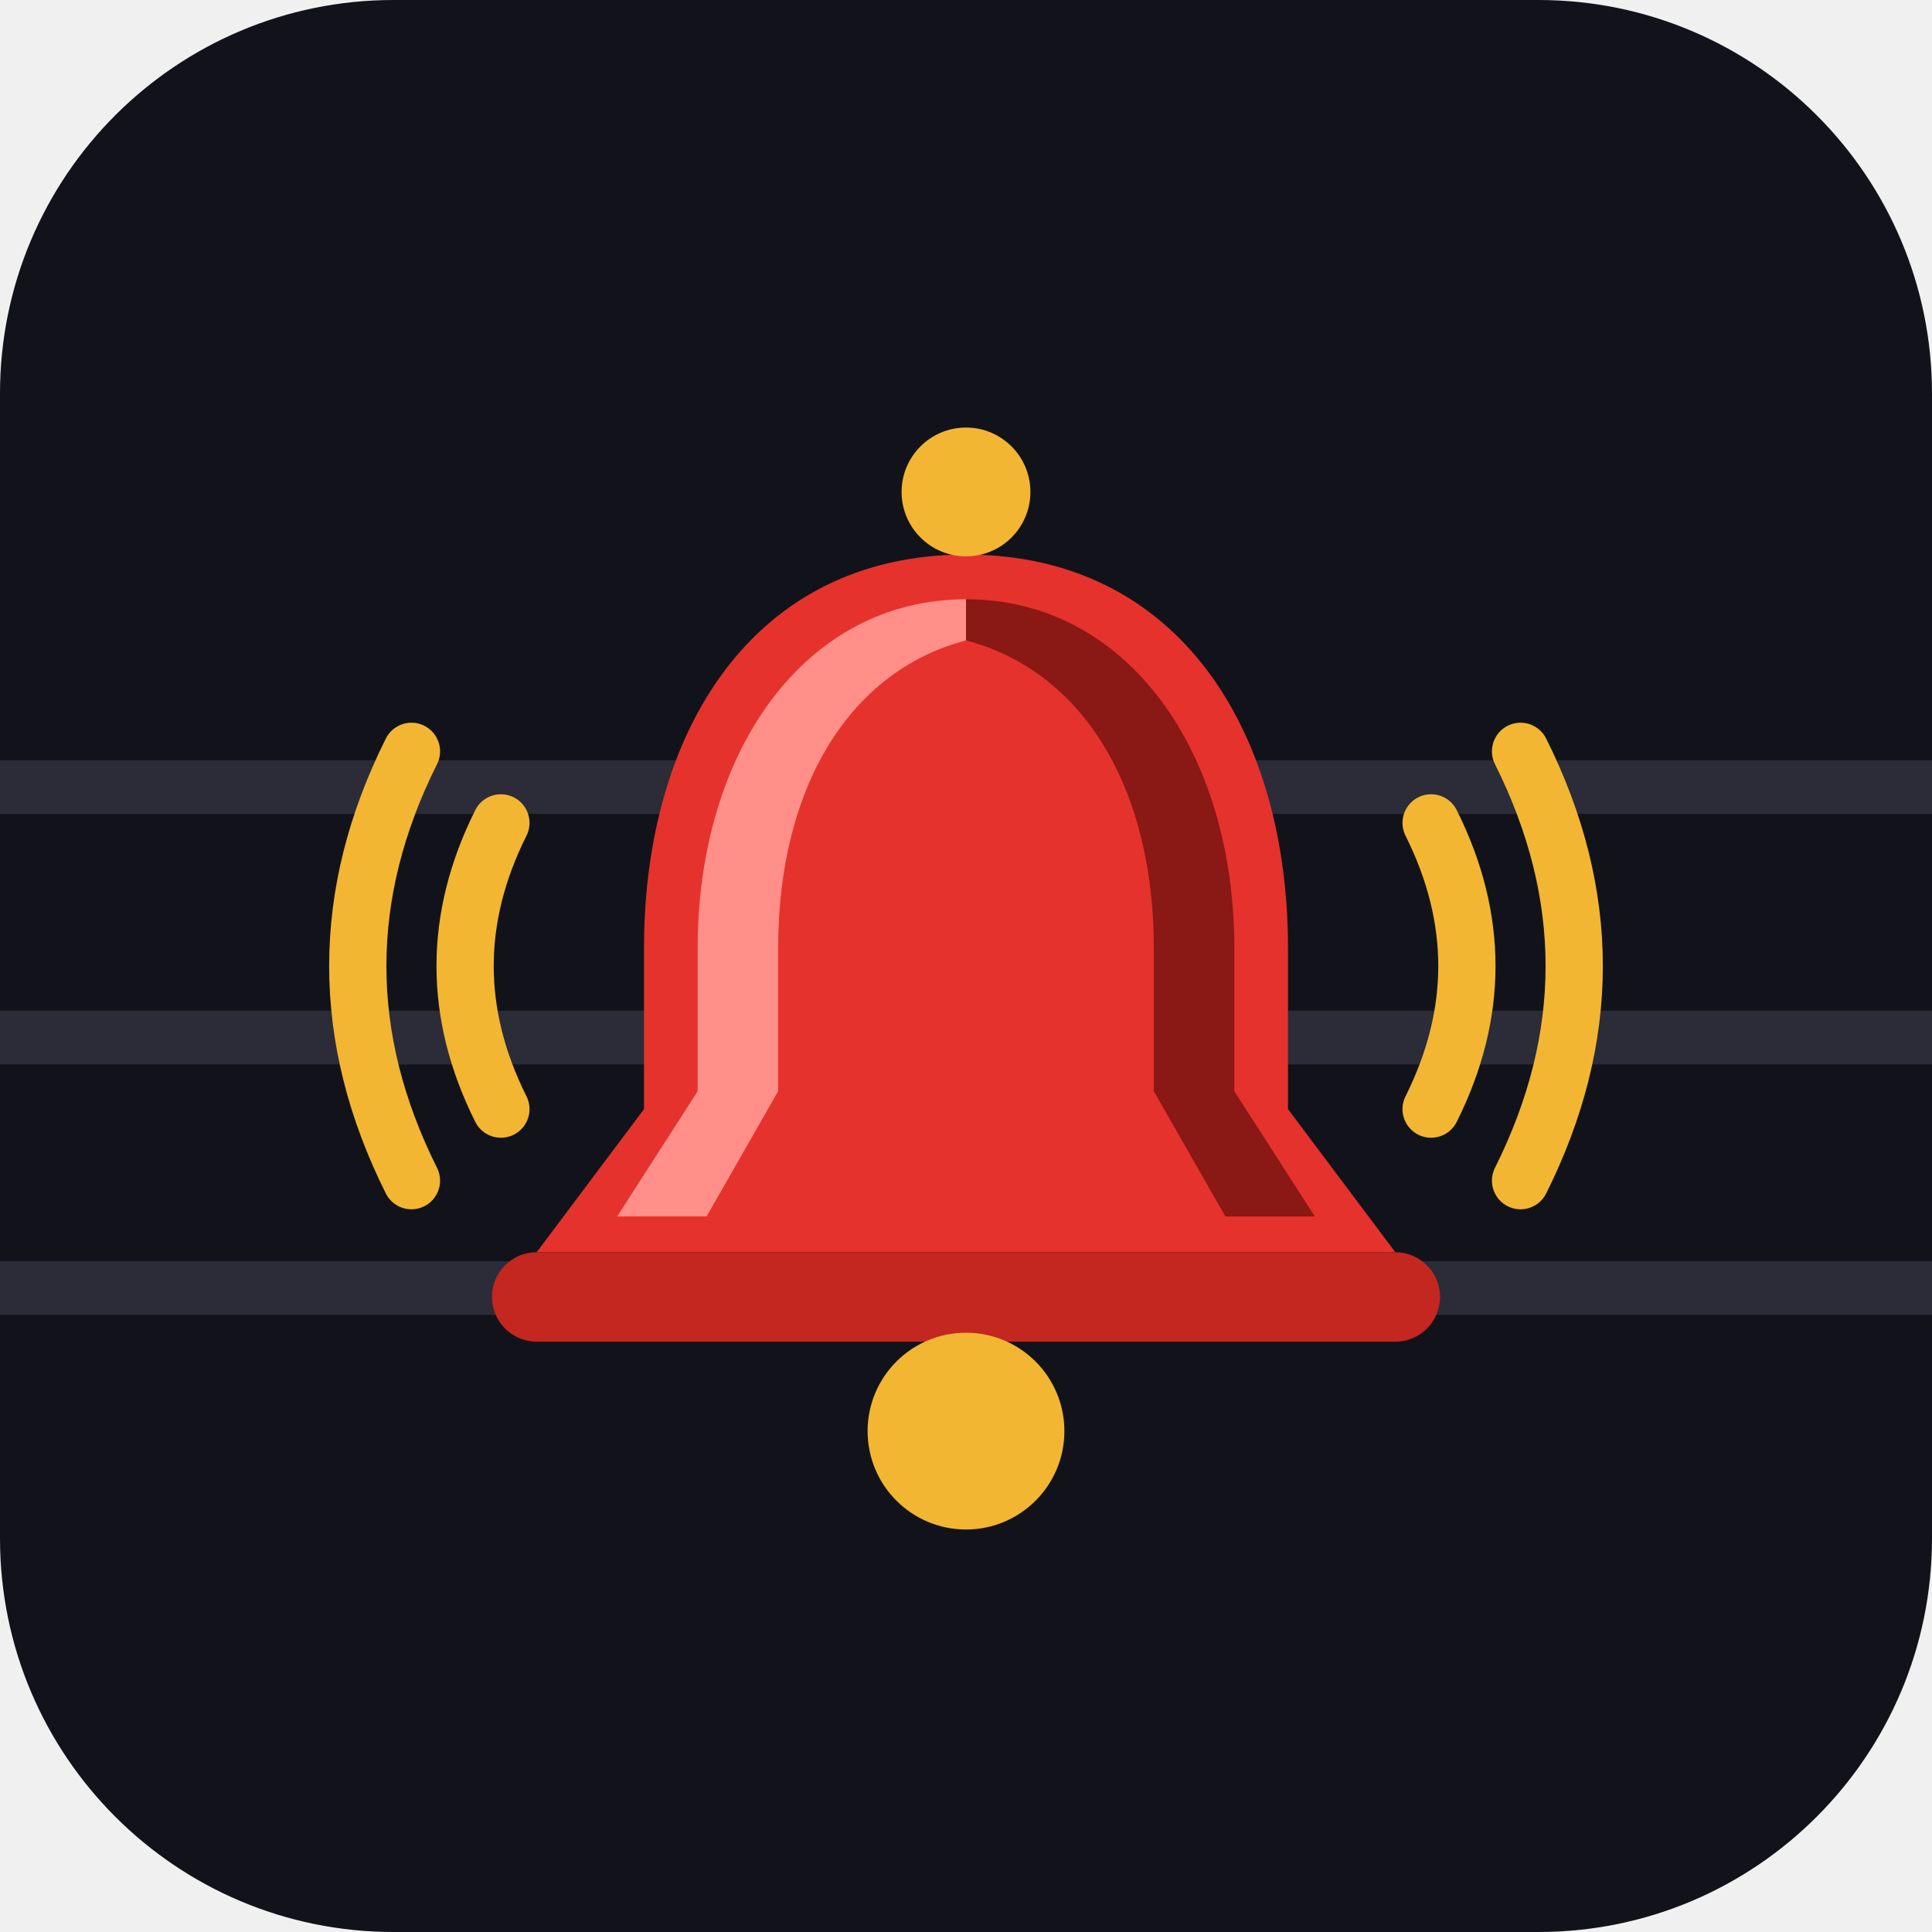
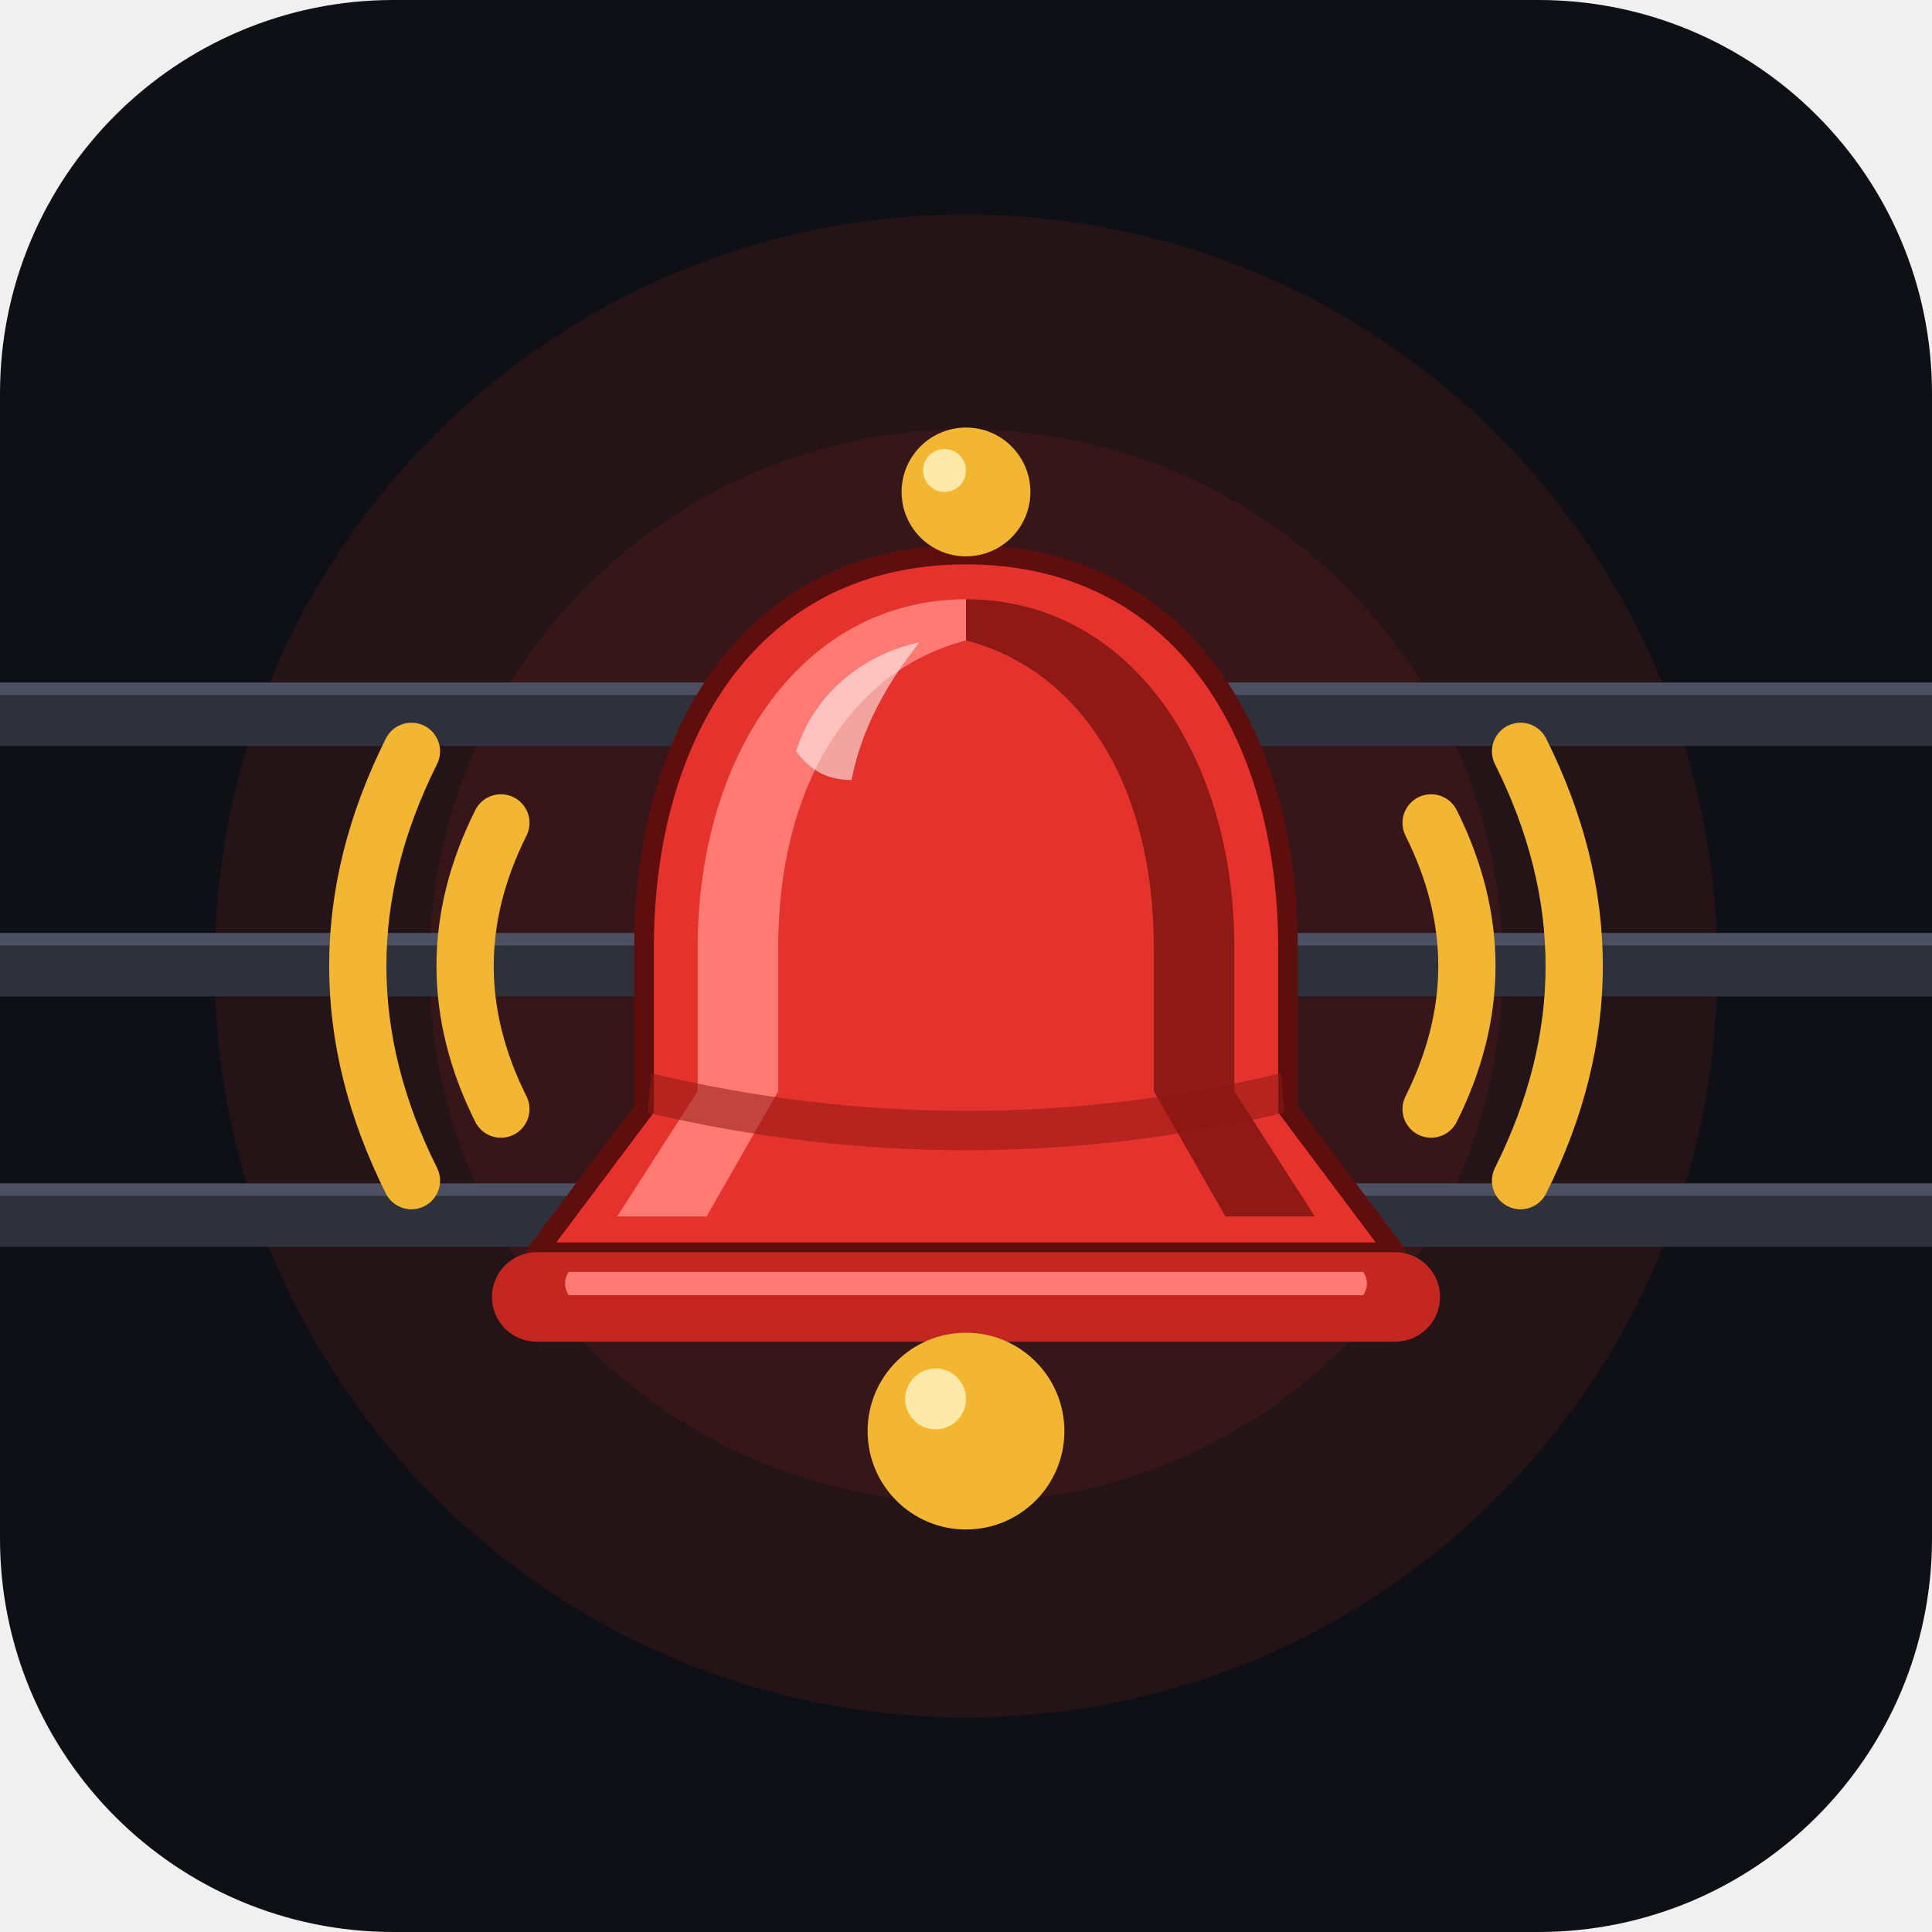
<svg xmlns="http://www.w3.org/2000/svg" viewBox="0 0 108 108">
-   <rect width="108" height="108" rx="22" fill="#12131A" />
  <clipPath id="c">
    <rect width="108" height="108" rx="22" />
  </clipPath>
  <g clip-path="url(#c)">
-     <path d="M0,44 H108" fill="none" stroke="#2B2C38" stroke-width="3" stroke-linecap="round" />
-     <path d="M0,58 H108" fill="none" stroke="#2B2C38" stroke-width="3" stroke-linecap="round" />
-     <path d="M0,72 H108" fill="none" stroke="#2B2C38" stroke-width="3" stroke-linecap="round" />
+     <rect width="108" height="108" fill="#0F1015" />
+     <circle cx="54" cy="54" r="42" fill="#E5322D" fill-opacity="0.10" />
+     <circle cx="54" cy="54" r="30" fill="#E5322D" fill-opacity="0.10" />
+     <path d="M0,40 H108" fill="none" stroke="#2E303C" stroke-width="3.4" stroke-linecap="round" />
+     <path d="M0,38.5 H108" fill="none" stroke="#4D5063" stroke-width="0.7" stroke-linecap="round" />
+     <path d="M0,54 H108" fill="none" stroke="#2E303C" stroke-width="3.4" stroke-linecap="round" />
+     <path d="M0,52.5 H108" fill="none" stroke="#4D5063" stroke-width="0.7" stroke-linecap="round" />
+     <path d="M0,68 H108" fill="none" stroke="#2E303C" stroke-width="3.4" stroke-linecap="round" />
+     <path d="M0,66.5 H108" fill="none" stroke="#4D5063" stroke-width="0.7" stroke-linecap="round" />
    <path d="M28,46 Q24,54 28,62" fill="none" stroke="#F2B632" stroke-width="3.2" stroke-linecap="round" />
    <path d="M23,42 Q17,54 23,66" fill="none" stroke="#F2B632" stroke-width="3.2" stroke-linecap="round" />
    <path d="M80,46 Q84,54 80,62" fill="none" stroke="#F2B632" stroke-width="3.2" stroke-linecap="round" />
    <path d="M85,42 Q91,54 85,66" fill="none" stroke="#F2B632" stroke-width="3.2" stroke-linecap="round" />
    <path d="M54,31 C42,31 36,41 36,53 L36,62 L30,70 L78,70 L72,62 L72,53 C72,41 66,31 54,31 Z" fill="#E5322D" />
-     <path d="M54,33.5 C45,33.5 39,42 39,53 L39,61 L34.5,68 L39.5,68 L43.5,61 L43.5,53 C43.5,44 47.5,37.5 54,35.8 Z" fill="#FF8F88" />
-     <path d="M54,33.5 C63,33.5 69,42 69,53 L69,61 L73.5,68 L68.5,68 L64.5,61 L64.5,53 C64.5,44 60.5,37.5 54,35.8 Z" fill="#8A1814" />
+     <path d="M54,31 C42,31 36,41 36,53 L36,62 L30,70 L78,70 L72,62 L72,53 C72,41 66,31 54,31 Z" fill="none" stroke="#5E0F0D" stroke-width="1.1" stroke-linecap="round" stroke-linejoin="round" />
+     <path d="M54,33.5 C45,33.5 39,42 39,53 L39,61 L34.5,68 L39.5,68 L43.5,61 L43.5,53 C43.5,44 47.5,37.5 54,35.8 Z" fill="#FF7A72" />
+     <path d="M54,33.5 C63,33.5 69,42 69,53 L69,61 L73.5,68 L68.5,68 L64.5,61 L64.5,53 C64.5,44 60.5,37.5 54,35.8 Z" fill="#8F1915" />
+     <path d="M36.4,60 Q54,64.2 71.6,60 L71.8,62.2 Q54,66.4 36.2,62.2 Z" fill="#8F1915" fill-opacity="0.55" />
+     <path d="M44.5,42 C45.5,38.8 48.2,36.6 51.4,35.9 C49.6,38.2 48.2,40.6 47.6,43.6 C46.4,43.6 45.4,43.2 44.5,42 Z" fill="#FFFFFF" fill-opacity="0.55" />
    <path d="M30,70 h48 a2.5,2.5 0 0 1 0,5 h-48 a2.5,2.5 0 0 1 0,-5 z" fill="#C42620" />
+     <path d="M31.8,71.1 h44.4 a1.1,1.1 0 0 1 0,1.3 h-44.4 a1.1,1.1 0 0 1 0,-1.3 z" fill="#FF7A72" />
    <path d="M50.4,27.5 a3.6,3.6 0 1 0 7.2,0 a3.6,3.6 0 1 0 -7.2,0 z" fill="#F2B632" />
+     <path d="M51.6,26.3 a1.2,1.2 0 1 0 2.4,0 a1.2,1.2 0 1 0 -2.4,0 z" fill="#FFE9A8" />
    <path d="M48.5,80 a5.5,5.5 0 1 0 11,0 a5.5,5.5 0 1 0 -11,0 z" fill="#F2B632" />
+     <path d="M50.6,78.2 a1.7,1.7 0 1 0 3.4,0 a1.7,1.7 0 1 0 -3.4,0 z" fill="#FFE9A8" />
  </g>
</svg>
